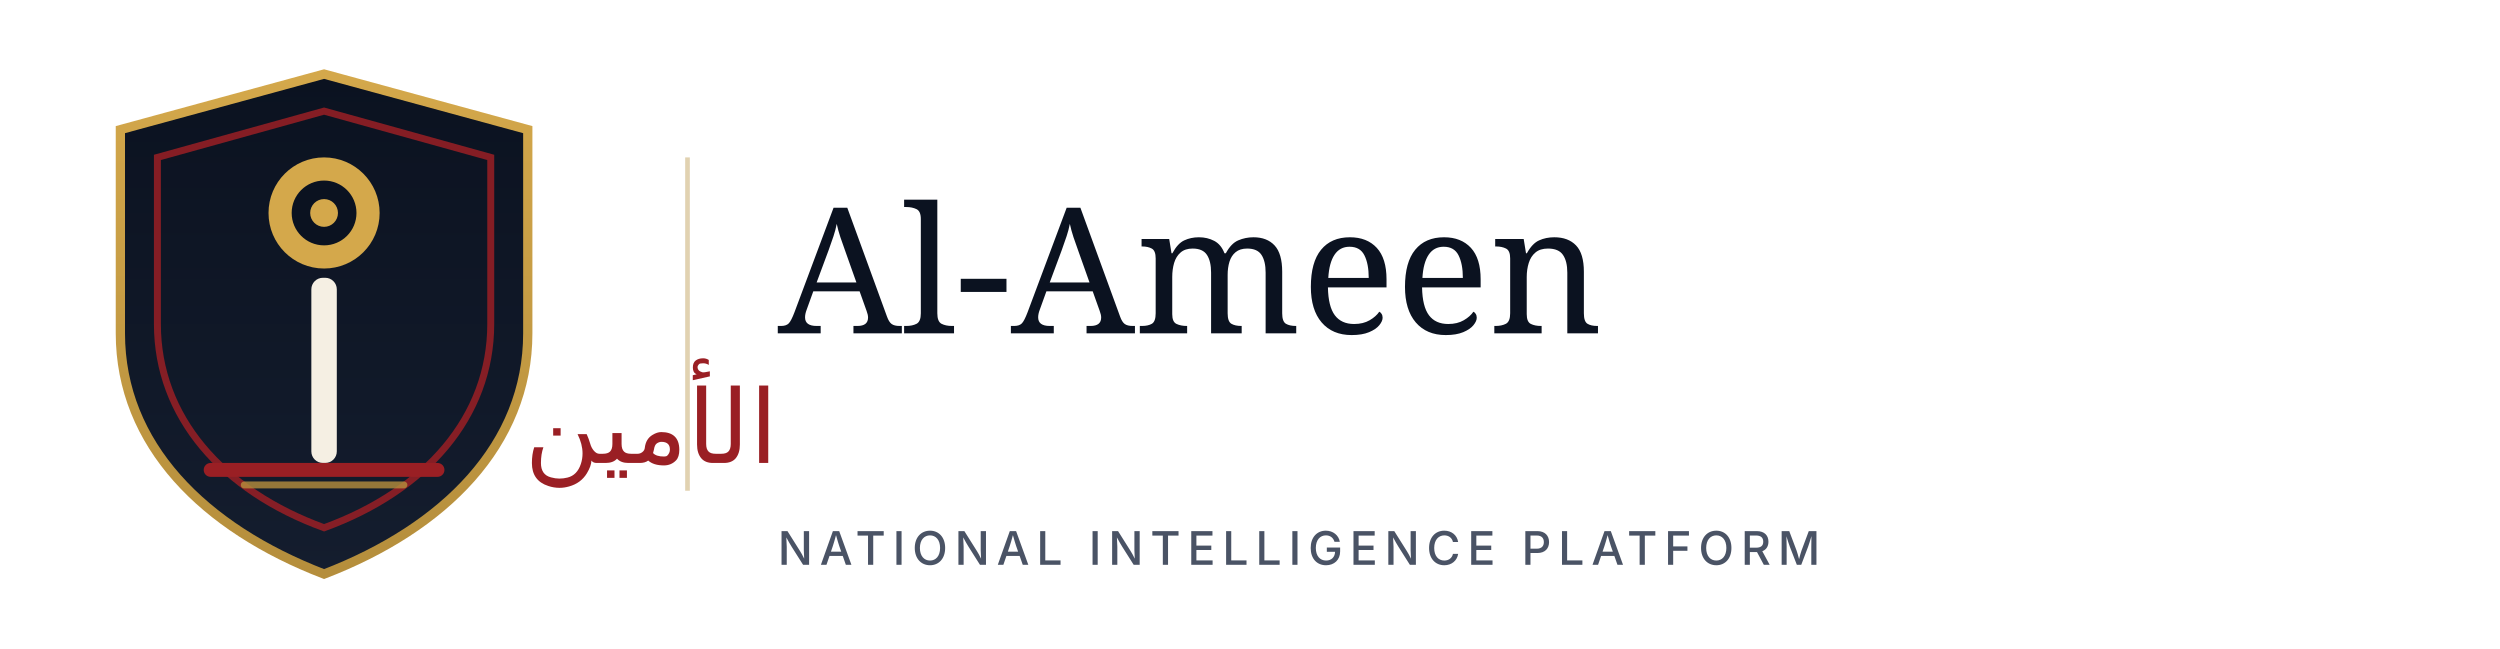
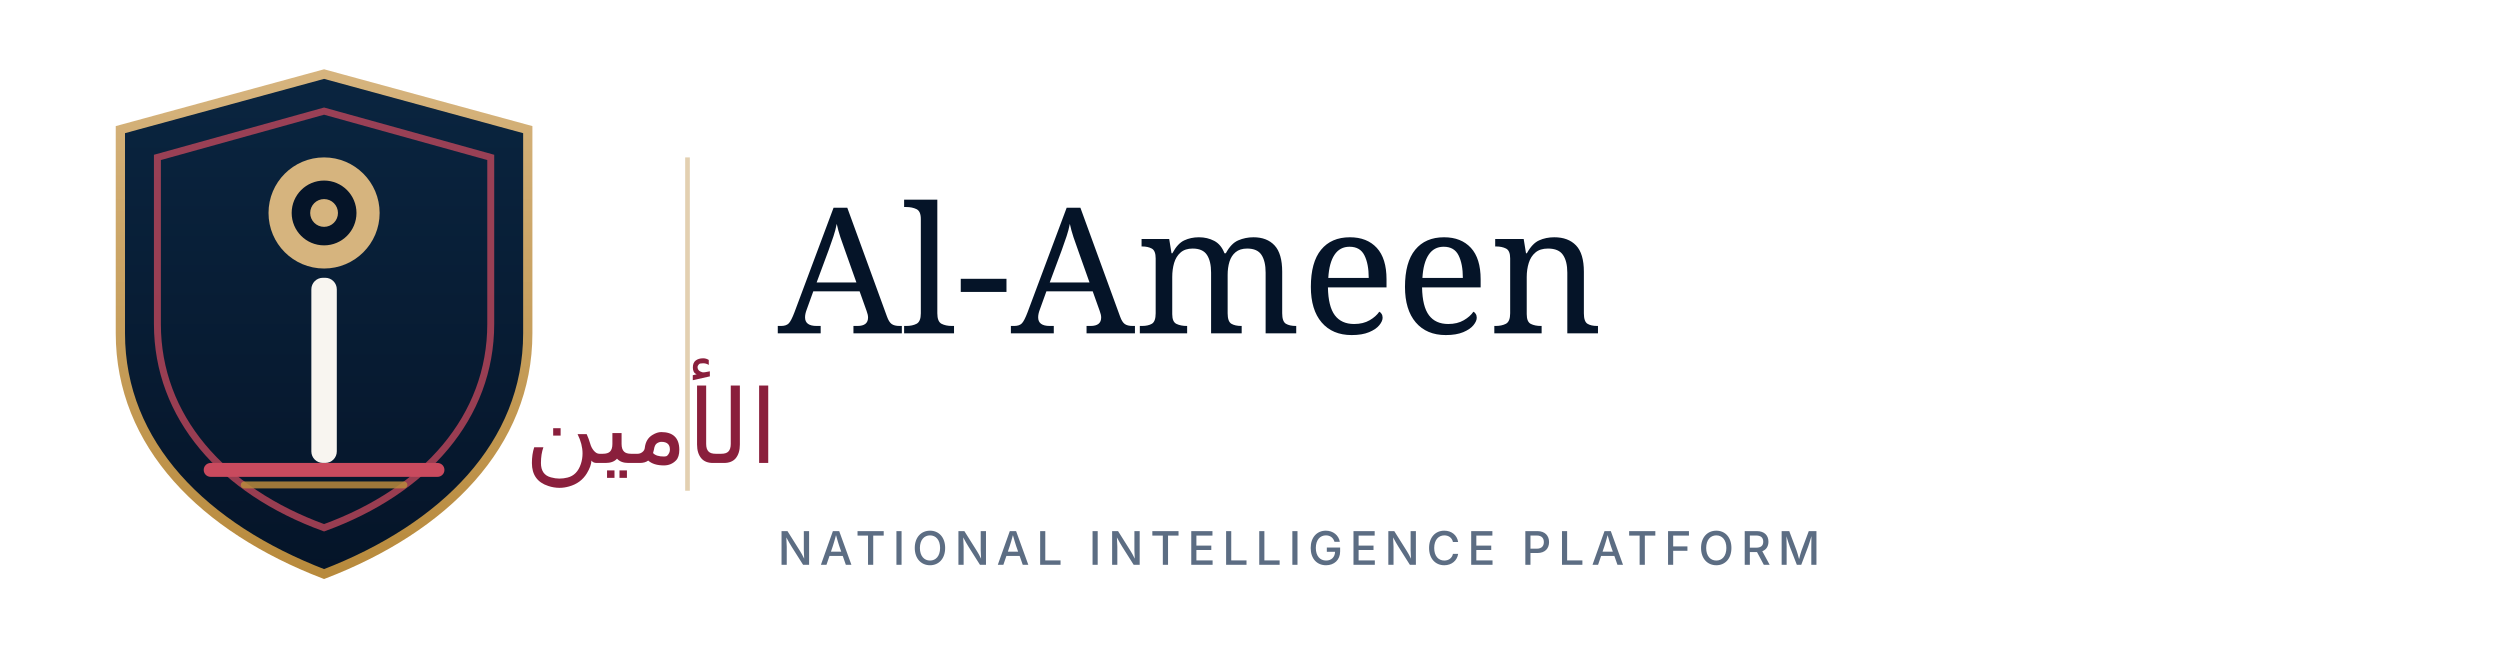
<svg xmlns="http://www.w3.org/2000/svg" viewBox="0 0 540 140" width="540" height="140" role="img" aria-label="Al-Ameen — National Intelligence Platform">
  <defs>
    <linearGradient id="p-shield" x1="0" y1="0" x2="0" y2="1">
-       <stop offset="0%" stop-color="#0B1220" />
-       <stop offset="100%" stop-color="#141D2E" />
+       <stop offset="0%" stop-color="#0A2540" />
+       <stop offset="100%" stop-color="#051428" />
    </linearGradient>
    <linearGradient id="p-accent" x1="0" y1="0" x2="0" y2="1">
-       <stop offset="0%" stop-color="#D4A84B" />
-       <stop offset="100%" stop-color="#B58E3C" />
+       <stop offset="0%" stop-color="#D6B47E" />
+       <stop offset="100%" stop-color="#B88A3C" />
    </linearGradient>
  </defs>
  <g transform="translate(10,10)">
    <path d="M60 6 L104 18 L104 62 C104 86 86 104 60 114 C34 104 16 86 16 62 L16 18 Z" fill="url(#p-shield)" stroke="url(#p-accent)" stroke-width="2" />
-     <path d="M60 14 L96 24 L96 60 C96 80 82 96 60 104 C38 96 24 80 24 60 L24 24 Z" fill="none" stroke="#9A1F24" stroke-width="1.5" opacity="0.85" />
-     <circle cx="60" cy="36" r="12" fill="#D4A84B" />
-     <circle cx="60" cy="36" r="7" fill="#0B1220" />
-     <circle cx="60" cy="36" r="3" fill="#D4A84B" />
-     <rect x="57.25" y="50" width="5.5" height="40" rx="2.5" fill="#F5EFE3" />
-     <rect x="34" y="90" width="52" height="3" rx="1.5" fill="#9A1F24" />
-     <rect x="42" y="94" width="36" height="1.5" rx="0.75" fill="#B58E3C" opacity="0.8" />
+     <path d="M60 14 L96 24 L96 60 C96 80 82 96 60 104 C38 96 24 80 24 60 L24 24 Z" fill="none" stroke="#C94A5E" stroke-width="1.5" opacity="0.75" />
+     <circle cx="60" cy="36" r="12" fill="#D6B47E" />
+     <circle cx="60" cy="36" r="7" fill="#051428" />
+     <circle cx="60" cy="36" r="3" fill="#D6B47E" />
+     <rect x="57.25" y="50" width="5.5" height="40" rx="2.5" fill="#F8F5F0" />
+     <rect x="34" y="90" width="52" height="3" rx="1.5" fill="#C94A5E" />
+     <rect x="42" y="94" width="36" height="1.5" rx="0.75" fill="#B88A3C" opacity="0.85" />
  </g>
-   <rect x="148" y="34" width="1" height="72" fill="#B58E3C" opacity="0.4" />
-   <text x="168" y="72" font-family="'Cormorant Garamond', serif" font-size="38" font-weight="500" fill="#0B1220">Al-Ameen</text>
-   <text x="168" y="100" font-family="'Readex Pro', 'Tajawal', sans-serif" font-size="22" font-weight="500" fill="#9A1F24" direction="rtl">الأمين</text>
-   <text x="168" y="122" font-family="'Inter', system-ui, sans-serif" font-size="10" font-weight="500" fill="#4A5365" letter-spacing="1.5">NATIONAL INTELLIGENCE PLATFORM</text>
+   <rect x="148" y="34" width="1" height="72" fill="#B88A3C" opacity="0.4" />
+   <text x="168" y="72" font-family="'Cormorant Garamond', serif" font-size="38" font-weight="500" fill="#051428">Al-Ameen</text>
+   <text x="168" y="100" font-family="'Cairo', 'Tajawal', sans-serif" font-size="22" font-weight="500" fill="#8A1F3C" direction="rtl">الأمين</text>
+   <text x="168" y="122" font-family="'Inter', system-ui, sans-serif" font-size="10" font-weight="500" fill="#5C6D83" letter-spacing="1.5">NATIONAL INTELLIGENCE PLATFORM</text>
</svg>
